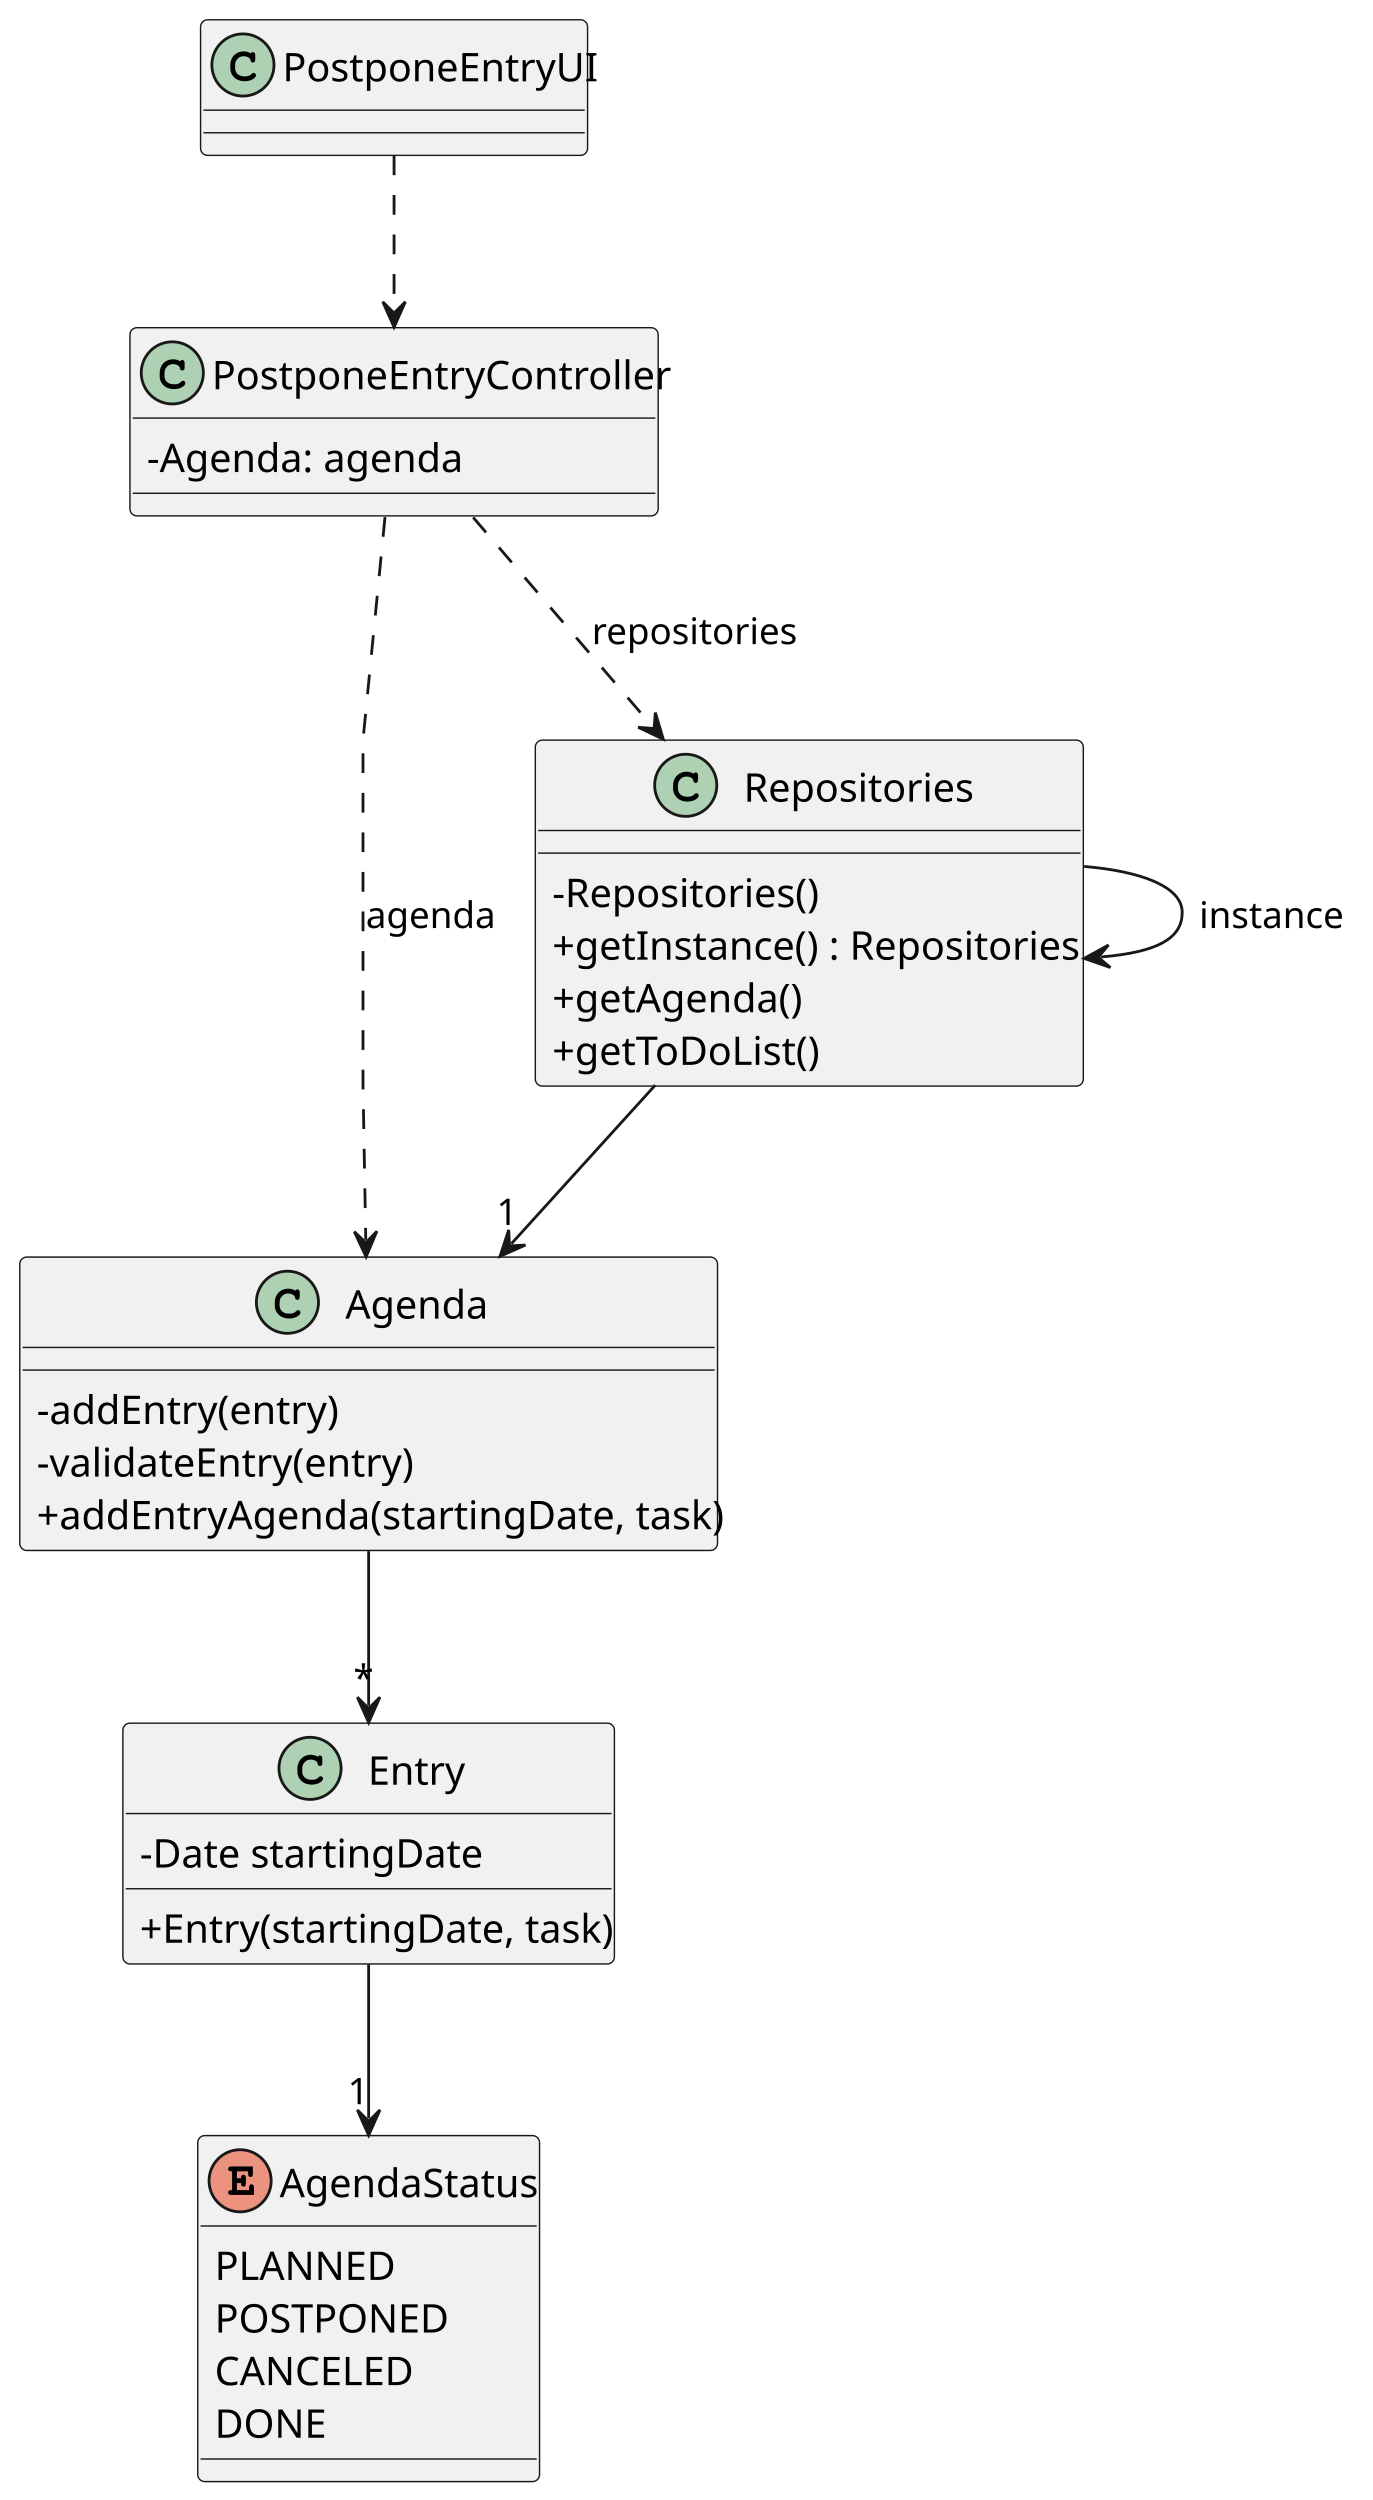
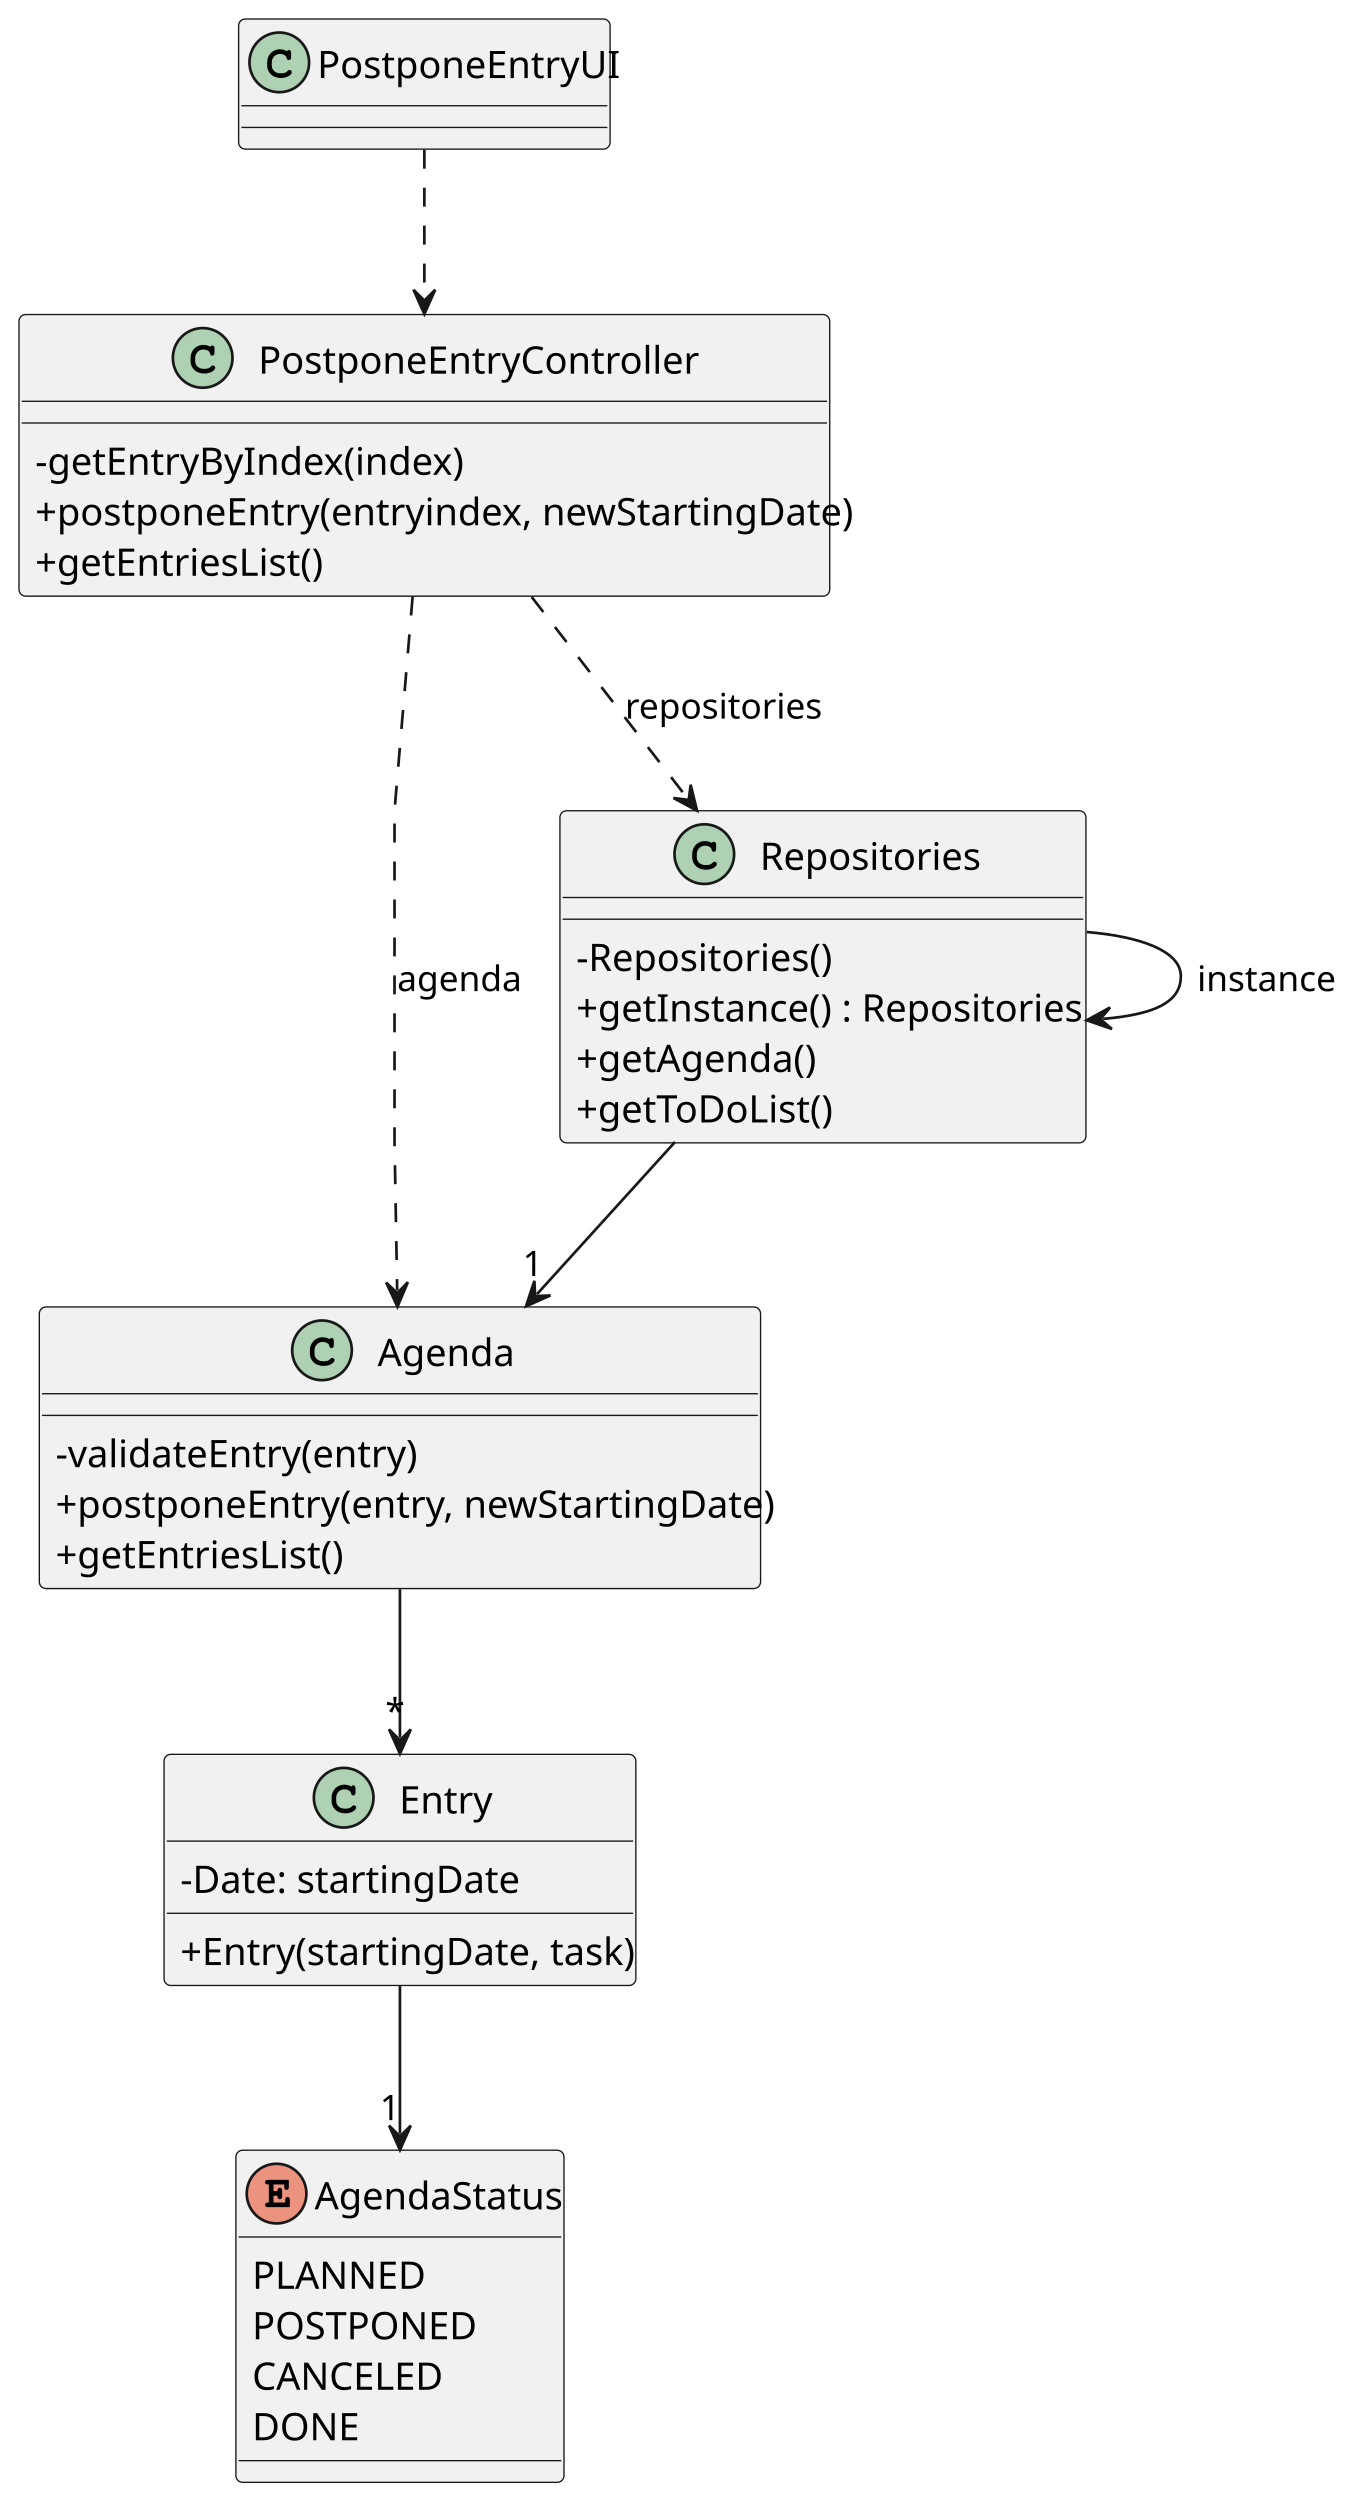
- <svg xmlns="http://www.w3.org/2000/svg" contentStyleType="text/css" height="885px" preserveAspectRatio="none" style="width:486px;height:885px;background:#FFFFFF;" version="1.1" viewBox="0 0 486 885" width="486px" zoomAndPan="magnify">
+ <svg xmlns="http://www.w3.org/2000/svg" contentStyleType="text/css" height="922px" preserveAspectRatio="none" style="width:503px;height:922px;background:#FFFFFF;" version="1.1" viewBox="0 0 503 922" width="503px" zoomAndPan="magnify">
  <defs />
  <g>
    <g id="elem_Agenda">
-       <rect codeLine="7" fill="#F1F1F1" height="103.863" id="Agenda" rx="2.5" ry="2.5" style="stroke:#181818;stroke-width:0.5;" width="247" x="7" y="445" />
-       <ellipse cx="101.75" cy="461" fill="#ADD1B2" rx="11" ry="11" style="stroke:#181818;stroke-width:1.0;" />
-       <path d="M104.516,456.875 Q104.672,456.656 104.859,456.547 Q105.047,456.438 105.266,456.438 Q105.641,456.438 105.875,456.703 Q106.109,456.953 106.109,457.562 L106.109,459.016 Q106.109,459.625 105.875,459.891 Q105.641,460.156 105.266,460.156 Q104.922,460.156 104.719,459.953 Q104.516,459.766 104.406,459.25 Q104.359,458.891 104.172,458.703 Q103.844,458.328 103.234,458.109 Q102.625,457.891 102,457.891 Q101.234,457.891 100.594,458.219 Q99.969,458.547 99.469,459.297 Q98.984,460.047 98.984,461.078 L98.984,462.172 Q98.984,463.406 99.875,464.234 Q100.766,465.047 102.359,465.047 Q103.297,465.047 103.953,464.797 Q104.344,464.641 104.766,464.203 Q105.031,463.938 105.172,463.859 Q105.328,463.781 105.531,463.781 Q105.859,463.781 106.109,464.047 Q106.375,464.297 106.375,464.641 Q106.375,464.984 106.031,465.391 Q105.531,465.969 104.734,466.297 Q103.656,466.75 102.359,466.75 Q100.844,466.75 99.641,466.125 Q98.656,465.625 97.969,464.562 Q97.281,463.484 97.281,462.203 L97.281,461.047 Q97.281,459.719 97.891,458.578 Q98.516,457.422 99.609,456.812 Q100.703,456.188 101.938,456.188 Q102.672,456.188 103.312,456.359 Q103.969,456.516 104.516,456.875 Z " fill="#000000" />
-       <text fill="#000000" font-family="sans-serif" font-size="14" lengthAdjust="spacing" textLength="49" x="122.25" y="466.797">Agenda</text>
-       <line style="stroke:#181818;stroke-width:0.5;" x1="8" x2="253" y1="477" y2="477" />
-       <line style="stroke:#181818;stroke-width:0.5;" x1="8" x2="253" y1="485" y2="485" />
-       <text fill="#000000" font-family="sans-serif" font-size="14" lengthAdjust="spacing" textLength="104" x="13" y="504.107">-addEntry(entry)</text>
-       <text fill="#000000" font-family="sans-serif" font-size="14" lengthAdjust="spacing" textLength="129" x="13" y="522.729">-validateEntry(entry)</text>
-       <text fill="#000000" font-family="sans-serif" font-size="14" lengthAdjust="spacing" textLength="235" x="13" y="541.35">+addEntryAgenda(startingDate, task)</text>
+       <rect codeLine="7" fill="#F1F1F1" height="103.863" id="Agenda" rx="2.5" ry="2.5" style="stroke:#181818;stroke-width:0.5;" width="266" x="14.5" y="482" />
+       <ellipse cx="118.75" cy="498" fill="#ADD1B2" rx="11" ry="11" style="stroke:#181818;stroke-width:1.0;" />
+       <path d="M121.516,493.875 Q121.672,493.656 121.859,493.547 Q122.047,493.438 122.266,493.438 Q122.641,493.438 122.875,493.703 Q123.109,493.953 123.109,494.562 L123.109,496.016 Q123.109,496.625 122.875,496.891 Q122.641,497.156 122.266,497.156 Q121.922,497.156 121.719,496.953 Q121.516,496.766 121.406,496.25 Q121.359,495.891 121.172,495.703 Q120.844,495.328 120.234,495.109 Q119.625,494.891 119,494.891 Q118.234,494.891 117.594,495.219 Q116.969,495.547 116.469,496.297 Q115.984,497.047 115.984,498.078 L115.984,499.172 Q115.984,500.406 116.875,501.234 Q117.766,502.047 119.359,502.047 Q120.297,502.047 120.953,501.797 Q121.344,501.641 121.766,501.203 Q122.031,500.938 122.172,500.859 Q122.328,500.781 122.531,500.781 Q122.859,500.781 123.109,501.047 Q123.375,501.297 123.375,501.641 Q123.375,501.984 123.031,502.391 Q122.531,502.969 121.734,503.297 Q120.656,503.75 119.359,503.75 Q117.844,503.75 116.641,503.125 Q115.656,502.625 114.969,501.562 Q114.281,500.484 114.281,499.203 L114.281,498.047 Q114.281,496.719 114.891,495.578 Q115.516,494.422 116.609,493.812 Q117.703,493.188 118.938,493.188 Q119.672,493.188 120.312,493.359 Q120.969,493.516 121.516,493.875 Z " fill="#000000" />
+       <text fill="#000000" font-family="sans-serif" font-size="14" lengthAdjust="spacing" textLength="49" x="139.25" y="503.797">Agenda</text>
+       <line style="stroke:#181818;stroke-width:0.5;" x1="15.5" x2="279.5" y1="514" y2="514" />
+       <line style="stroke:#181818;stroke-width:0.5;" x1="15.5" x2="279.5" y1="522" y2="522" />
+       <text fill="#000000" font-family="sans-serif" font-size="14" lengthAdjust="spacing" textLength="129" x="20.5" y="541.107">-validateEntry(entry)</text>
+       <text fill="#000000" font-family="sans-serif" font-size="14" lengthAdjust="spacing" textLength="254" x="20.5" y="559.729">+postponeEntry(entry, newStartingDate)</text>
+       <text fill="#000000" font-family="sans-serif" font-size="14" lengthAdjust="spacing" textLength="104" x="20.5" y="578.35">+getEntriesList()</text>
    </g>
    <g id="elem_Entry">
-       <rect codeLine="13" fill="#F1F1F1" height="85.242" id="Entry" rx="2.5" ry="2.5" style="stroke:#181818;stroke-width:0.5;" width="174" x="43.5" y="610" />
-       <ellipse cx="109.75" cy="626" fill="#ADD1B2" rx="11" ry="11" style="stroke:#181818;stroke-width:1.0;" />
-       <path d="M112.516,621.875 Q112.672,621.656 112.859,621.547 Q113.047,621.438 113.266,621.438 Q113.641,621.438 113.875,621.703 Q114.109,621.953 114.109,622.562 L114.109,624.016 Q114.109,624.625 113.875,624.891 Q113.641,625.156 113.266,625.156 Q112.922,625.156 112.719,624.953 Q112.516,624.766 112.406,624.25 Q112.359,623.891 112.172,623.703 Q111.844,623.328 111.234,623.109 Q110.625,622.891 110,622.891 Q109.234,622.891 108.594,623.219 Q107.969,623.547 107.469,624.297 Q106.984,625.047 106.984,626.078 L106.984,627.172 Q106.984,628.406 107.875,629.234 Q108.766,630.047 110.359,630.047 Q111.297,630.047 111.953,629.797 Q112.344,629.641 112.766,629.203 Q113.031,628.938 113.172,628.859 Q113.328,628.781 113.531,628.781 Q113.859,628.781 114.109,629.047 Q114.375,629.297 114.375,629.641 Q114.375,629.984 114.031,630.391 Q113.531,630.969 112.734,631.297 Q111.656,631.75 110.359,631.75 Q108.844,631.75 107.641,631.125 Q106.656,630.625 105.969,629.562 Q105.281,628.484 105.281,627.203 L105.281,626.047 Q105.281,624.719 105.891,623.578 Q106.516,622.422 107.609,621.812 Q108.703,621.188 109.938,621.188 Q110.672,621.188 111.312,621.359 Q111.969,621.516 112.516,621.875 Z " fill="#000000" />
-       <text fill="#000000" font-family="sans-serif" font-size="14" lengthAdjust="spacing" textLength="33" x="130.25" y="631.797">Entry</text>
-       <line style="stroke:#181818;stroke-width:0.5;" x1="44.5" x2="216.5" y1="642" y2="642" />
-       <text fill="#000000" font-family="sans-serif" font-size="14" lengthAdjust="spacing" textLength="116" x="49.5" y="661.107">-Date startingDate</text>
-       <line style="stroke:#181818;stroke-width:0.5;" x1="44.5" x2="216.5" y1="668.621" y2="668.621" />
-       <text fill="#000000" font-family="sans-serif" font-size="14" lengthAdjust="spacing" textLength="162" x="49.5" y="687.729">+Entry(startingDate, task)</text>
+       <rect codeLine="13" fill="#F1F1F1" height="85.242" id="Entry" rx="2.5" ry="2.5" style="stroke:#181818;stroke-width:0.5;" width="174" x="60.5" y="647" />
+       <ellipse cx="126.75" cy="663" fill="#ADD1B2" rx="11" ry="11" style="stroke:#181818;stroke-width:1.0;" />
+       <path d="M129.516,658.875 Q129.672,658.656 129.859,658.547 Q130.047,658.438 130.266,658.438 Q130.641,658.438 130.875,658.703 Q131.109,658.953 131.109,659.562 L131.109,661.016 Q131.109,661.625 130.875,661.891 Q130.641,662.156 130.266,662.156 Q129.922,662.156 129.719,661.953 Q129.516,661.766 129.406,661.25 Q129.359,660.891 129.172,660.703 Q128.844,660.328 128.234,660.109 Q127.625,659.891 127,659.891 Q126.234,659.891 125.594,660.219 Q124.969,660.547 124.469,661.297 Q123.984,662.047 123.984,663.078 L123.984,664.172 Q123.984,665.406 124.875,666.234 Q125.766,667.047 127.359,667.047 Q128.297,667.047 128.953,666.797 Q129.344,666.641 129.766,666.203 Q130.031,665.938 130.172,665.859 Q130.328,665.781 130.531,665.781 Q130.859,665.781 131.109,666.047 Q131.375,666.297 131.375,666.641 Q131.375,666.984 131.031,667.391 Q130.531,667.969 129.734,668.297 Q128.656,668.75 127.359,668.75 Q125.844,668.75 124.641,668.125 Q123.656,667.625 122.969,666.562 Q122.281,665.484 122.281,664.203 L122.281,663.047 Q122.281,661.719 122.891,660.578 Q123.516,659.422 124.609,658.812 Q125.703,658.188 126.938,658.188 Q127.672,658.188 128.312,658.359 Q128.969,658.516 129.516,658.875 Z " fill="#000000" />
+       <text fill="#000000" font-family="sans-serif" font-size="14" lengthAdjust="spacing" textLength="33" x="147.25" y="668.797">Entry</text>
+       <line style="stroke:#181818;stroke-width:0.5;" x1="61.5" x2="233.5" y1="679" y2="679" />
+       <text fill="#000000" font-family="sans-serif" font-size="14" lengthAdjust="spacing" textLength="120" x="66.5" y="698.107">-Date: startingDate</text>
+       <line style="stroke:#181818;stroke-width:0.5;" x1="61.5" x2="233.5" y1="705.621" y2="705.621" />
+       <text fill="#000000" font-family="sans-serif" font-size="14" lengthAdjust="spacing" textLength="162" x="66.5" y="724.729">+Entry(startingDate, task)</text>
    </g>
    <g id="elem_Repositories">
-       <rect codeLine="19" fill="#F1F1F1" height="122.484" id="Repositories" rx="2.5" ry="2.5" style="stroke:#181818;stroke-width:0.5;" width="194" x="189.5" y="262" />
-       <ellipse cx="242.75" cy="278" fill="#ADD1B2" rx="11" ry="11" style="stroke:#181818;stroke-width:1.0;" />
-       <path d="M245.516,273.875 Q245.672,273.656 245.859,273.547 Q246.047,273.438 246.266,273.438 Q246.641,273.438 246.875,273.703 Q247.109,273.953 247.109,274.562 L247.109,276.016 Q247.109,276.625 246.875,276.891 Q246.641,277.156 246.266,277.156 Q245.922,277.156 245.719,276.953 Q245.516,276.766 245.406,276.25 Q245.359,275.891 245.172,275.703 Q244.844,275.328 244.234,275.109 Q243.625,274.891 243,274.891 Q242.234,274.891 241.594,275.219 Q240.969,275.547 240.469,276.297 Q239.984,277.047 239.984,278.078 L239.984,279.172 Q239.984,280.406 240.875,281.234 Q241.766,282.047 243.359,282.047 Q244.297,282.047 244.953,281.797 Q245.344,281.641 245.766,281.203 Q246.031,280.938 246.172,280.859 Q246.328,280.781 246.531,280.781 Q246.859,280.781 247.109,281.047 Q247.375,281.297 247.375,281.641 Q247.375,281.984 247.031,282.391 Q246.531,282.969 245.734,283.297 Q244.656,283.75 243.359,283.75 Q241.844,283.75 240.641,283.125 Q239.656,282.625 238.969,281.562 Q238.281,280.484 238.281,279.203 L238.281,278.047 Q238.281,276.719 238.891,275.578 Q239.516,274.422 240.609,273.812 Q241.703,273.188 242.938,273.188 Q243.672,273.188 244.312,273.359 Q244.969,273.516 245.516,273.875 Z " fill="#000000" />
-       <text fill="#000000" font-family="sans-serif" font-size="14" lengthAdjust="spacing" textLength="79" x="263.25" y="283.797">Repositories</text>
-       <line style="stroke:#181818;stroke-width:0.5;" x1="190.5" x2="382.5" y1="294" y2="294" />
-       <line style="stroke:#181818;stroke-width:0.5;" x1="190.5" x2="382.5" y1="302" y2="302" />
-       <text fill="#000000" font-family="sans-serif" font-size="14" lengthAdjust="spacing" textLength="94" x="195.5" y="321.107">-Repositories()</text>
-       <text fill="#000000" font-family="sans-serif" font-size="14" lengthAdjust="spacing" textLength="182" x="195.5" y="339.728">+getInstance() : Repositories</text>
-       <text fill="#000000" font-family="sans-serif" font-size="14" lengthAdjust="spacing" textLength="87" x="195.5" y="358.35">+getAgenda()</text>
-       <text fill="#000000" font-family="sans-serif" font-size="14" lengthAdjust="spacing" textLength="95" x="195.5" y="376.971">+getToDoList()</text>
+       <rect codeLine="19" fill="#F1F1F1" height="122.484" id="Repositories" rx="2.5" ry="2.5" style="stroke:#181818;stroke-width:0.5;" width="194" x="206.5" y="299" />
+       <ellipse cx="259.75" cy="315" fill="#ADD1B2" rx="11" ry="11" style="stroke:#181818;stroke-width:1.0;" />
+       <path d="M262.516,310.875 Q262.672,310.656 262.859,310.547 Q263.047,310.438 263.266,310.438 Q263.641,310.438 263.875,310.703 Q264.109,310.953 264.109,311.562 L264.109,313.016 Q264.109,313.625 263.875,313.891 Q263.641,314.156 263.266,314.156 Q262.922,314.156 262.719,313.953 Q262.516,313.766 262.406,313.25 Q262.359,312.891 262.172,312.703 Q261.844,312.328 261.234,312.109 Q260.625,311.891 260,311.891 Q259.234,311.891 258.594,312.219 Q257.969,312.547 257.469,313.297 Q256.984,314.047 256.984,315.078 L256.984,316.172 Q256.984,317.406 257.875,318.234 Q258.766,319.047 260.359,319.047 Q261.297,319.047 261.953,318.797 Q262.344,318.641 262.766,318.203 Q263.031,317.938 263.172,317.859 Q263.328,317.781 263.531,317.781 Q263.859,317.781 264.109,318.047 Q264.375,318.297 264.375,318.641 Q264.375,318.984 264.031,319.391 Q263.531,319.969 262.734,320.297 Q261.656,320.75 260.359,320.75 Q258.844,320.75 257.641,320.125 Q256.656,319.625 255.969,318.562 Q255.281,317.484 255.281,316.203 L255.281,315.047 Q255.281,313.719 255.891,312.578 Q256.516,311.422 257.609,310.812 Q258.703,310.188 259.938,310.188 Q260.672,310.188 261.312,310.359 Q261.969,310.516 262.516,310.875 Z " fill="#000000" />
+       <text fill="#000000" font-family="sans-serif" font-size="14" lengthAdjust="spacing" textLength="79" x="280.25" y="320.797">Repositories</text>
+       <line style="stroke:#181818;stroke-width:0.5;" x1="207.5" x2="399.5" y1="331" y2="331" />
+       <line style="stroke:#181818;stroke-width:0.5;" x1="207.5" x2="399.5" y1="339" y2="339" />
+       <text fill="#000000" font-family="sans-serif" font-size="14" lengthAdjust="spacing" textLength="94" x="212.5" y="358.107">-Repositories()</text>
+       <text fill="#000000" font-family="sans-serif" font-size="14" lengthAdjust="spacing" textLength="182" x="212.5" y="376.728">+getInstance() : Repositories</text>
+       <text fill="#000000" font-family="sans-serif" font-size="14" lengthAdjust="spacing" textLength="87" x="212.5" y="395.35">+getAgenda()</text>
+       <text fill="#000000" font-family="sans-serif" font-size="14" lengthAdjust="spacing" textLength="95" x="212.5" y="413.971">+getToDoList()</text>
    </g>
    <g id="elem_AgendaStatus">
-       <rect codeLine="26" fill="#F1F1F1" height="122.484" id="AgendaStatus" rx="2.5" ry="2.5" style="stroke:#181818;stroke-width:0.5;" width="121" x="70" y="756" />
-       <ellipse cx="85" cy="772" fill="#EB937F" rx="11" ry="11" style="stroke:#181818;stroke-width:1.0;" />
-       <path d="M83.859,772.797 L83.859,775.297 L88.188,775.297 L88.188,774.375 Q88.188,773.766 88.422,773.5 Q88.672,773.234 89.047,773.234 Q89.422,773.234 89.656,773.5 Q89.891,773.766 89.891,774.375 L89.891,777 L81.891,777 Q81.266,777 81,776.766 Q80.75,776.531 80.75,776.141 Q80.75,775.766 81.016,775.531 Q81.281,775.297 81.891,775.297 L82.156,775.297 L82.156,768.641 L81.891,768.641 Q81.266,768.641 81,768.406 Q80.75,768.172 80.75,767.781 Q80.75,767.406 81,767.172 Q81.266,766.938 81.891,766.938 L89.516,766.938 L89.516,769.531 Q89.516,770.141 89.281,770.406 Q89.062,770.656 88.672,770.656 Q88.297,770.656 88.062,770.406 Q87.828,770.141 87.828,769.531 L87.828,768.641 L83.859,768.641 L83.859,771.094 L85.344,771.094 Q85.344,770.438 85.469,770.25 Q85.734,769.844 86.203,769.844 Q86.578,769.844 86.812,770.109 Q87.047,770.359 87.047,770.969 L87.047,772.938 Q87.047,773.484 86.922,773.672 Q86.656,774.062 86.203,774.062 Q85.734,774.062 85.469,773.656 Q85.344,773.469 85.344,772.797 L83.859,772.797 Z " fill="#000000" />
-       <text fill="#000000" font-family="sans-serif" font-size="14" lengthAdjust="spacing" textLength="89" x="99" y="777.797">AgendaStatus</text>
-       <line style="stroke:#181818;stroke-width:0.5;" x1="71" x2="190" y1="788" y2="788" />
-       <text fill="#000000" font-family="sans-serif" font-size="14" lengthAdjust="spacing" textLength="63" x="76" y="807.107">PLANNED</text>
-       <text fill="#000000" font-family="sans-serif" font-size="14" lengthAdjust="spacing" textLength="86" x="76" y="825.729">POSTPONED</text>
-       <text fill="#000000" font-family="sans-serif" font-size="14" lengthAdjust="spacing" textLength="74" x="76" y="844.35">CANCELED</text>
-       <text fill="#000000" font-family="sans-serif" font-size="14" lengthAdjust="spacing" textLength="39" x="76" y="862.971">DONE</text>
-       <line style="stroke:#181818;stroke-width:0.5;" x1="71" x2="190" y1="870.484" y2="870.484" />
+       <rect codeLine="26" fill="#F1F1F1" height="122.484" id="AgendaStatus" rx="2.5" ry="2.5" style="stroke:#181818;stroke-width:0.5;" width="121" x="87" y="793" />
+       <ellipse cx="102" cy="809" fill="#EB937F" rx="11" ry="11" style="stroke:#181818;stroke-width:1.0;" />
+       <path d="M100.859,809.797 L100.859,812.297 L105.188,812.297 L105.188,811.375 Q105.188,810.766 105.422,810.5 Q105.672,810.234 106.047,810.234 Q106.422,810.234 106.656,810.5 Q106.891,810.766 106.891,811.375 L106.891,814 L98.891,814 Q98.266,814 98,813.766 Q97.75,813.531 97.75,813.141 Q97.75,812.766 98.016,812.531 Q98.281,812.297 98.891,812.297 L99.156,812.297 L99.156,805.641 L98.891,805.641 Q98.266,805.641 98,805.406 Q97.75,805.172 97.75,804.781 Q97.75,804.406 98,804.172 Q98.266,803.938 98.891,803.938 L106.516,803.938 L106.516,806.531 Q106.516,807.141 106.281,807.406 Q106.062,807.656 105.672,807.656 Q105.297,807.656 105.062,807.406 Q104.828,807.141 104.828,806.531 L104.828,805.641 L100.859,805.641 L100.859,808.094 L102.344,808.094 Q102.344,807.438 102.469,807.25 Q102.734,806.844 103.203,806.844 Q103.578,806.844 103.812,807.109 Q104.047,807.359 104.047,807.969 L104.047,809.938 Q104.047,810.484 103.922,810.672 Q103.656,811.062 103.203,811.062 Q102.734,811.062 102.469,810.656 Q102.344,810.469 102.344,809.797 L100.859,809.797 Z " fill="#000000" />
+       <text fill="#000000" font-family="sans-serif" font-size="14" lengthAdjust="spacing" textLength="89" x="116" y="814.797">AgendaStatus</text>
+       <line style="stroke:#181818;stroke-width:0.5;" x1="88" x2="207" y1="825" y2="825" />
+       <text fill="#000000" font-family="sans-serif" font-size="14" lengthAdjust="spacing" textLength="63" x="93" y="844.107">PLANNED</text>
+       <text fill="#000000" font-family="sans-serif" font-size="14" lengthAdjust="spacing" textLength="86" x="93" y="862.729">POSTPONED</text>
+       <text fill="#000000" font-family="sans-serif" font-size="14" lengthAdjust="spacing" textLength="74" x="93" y="881.35">CANCELED</text>
+       <text fill="#000000" font-family="sans-serif" font-size="14" lengthAdjust="spacing" textLength="39" x="93" y="899.971">DONE</text>
+       <line style="stroke:#181818;stroke-width:0.5;" x1="88" x2="207" y1="907.484" y2="907.484" />
    </g>
    <g id="elem_PostponeEntryController">
-       <rect codeLine="33" fill="#F1F1F1" height="66.621" id="PostponeEntryController" rx="2.5" ry="2.5" style="stroke:#181818;stroke-width:0.5;" width="187" x="46" y="116" />
-       <ellipse cx="61" cy="132" fill="#ADD1B2" rx="11" ry="11" style="stroke:#181818;stroke-width:1.0;" />
-       <path d="M63.766,127.875 Q63.922,127.656 64.109,127.547 Q64.297,127.438 64.516,127.438 Q64.891,127.438 65.125,127.703 Q65.359,127.953 65.359,128.562 L65.359,130.016 Q65.359,130.625 65.125,130.891 Q64.891,131.156 64.516,131.156 Q64.172,131.156 63.969,130.953 Q63.766,130.766 63.656,130.25 Q63.609,129.891 63.422,129.703 Q63.094,129.328 62.484,129.109 Q61.875,128.891 61.25,128.891 Q60.484,128.891 59.844,129.219 Q59.219,129.547 58.719,130.297 Q58.234,131.047 58.234,132.078 L58.234,133.172 Q58.234,134.406 59.125,135.234 Q60.016,136.047 61.609,136.047 Q62.547,136.047 63.203,135.797 Q63.594,135.641 64.016,135.203 Q64.281,134.938 64.422,134.859 Q64.578,134.781 64.781,134.781 Q65.109,134.781 65.359,135.047 Q65.625,135.297 65.625,135.641 Q65.625,135.984 65.281,136.391 Q64.781,136.969 63.984,137.297 Q62.906,137.75 61.609,137.75 Q60.094,137.75 58.891,137.125 Q57.906,136.625 57.219,135.562 Q56.531,134.484 56.531,133.203 L56.531,132.047 Q56.531,130.719 57.141,129.578 Q57.766,128.422 58.859,127.812 Q59.953,127.188 61.188,127.188 Q61.922,127.188 62.562,127.359 Q63.219,127.516 63.766,127.875 Z " fill="#000000" />
-       <text fill="#000000" font-family="sans-serif" font-size="14" lengthAdjust="spacing" textLength="155" x="75" y="137.797">PostponeEntryController</text>
-       <line style="stroke:#181818;stroke-width:0.5;" x1="47" x2="232" y1="148" y2="148" />
-       <text fill="#000000" font-family="sans-serif" font-size="14" lengthAdjust="spacing" textLength="110" x="52" y="167.107">-Agenda: agenda</text>
-       <line style="stroke:#181818;stroke-width:0.5;" x1="47" x2="232" y1="174.621" y2="174.621" />
+       <rect codeLine="33" fill="#F1F1F1" height="103.863" id="PostponeEntryController" rx="2.5" ry="2.5" style="stroke:#181818;stroke-width:0.5;" width="299" x="7" y="116" />
+       <ellipse cx="74.75" cy="132" fill="#ADD1B2" rx="11" ry="11" style="stroke:#181818;stroke-width:1.0;" />
+       <path d="M77.516,127.875 Q77.672,127.656 77.859,127.547 Q78.047,127.438 78.266,127.438 Q78.641,127.438 78.875,127.703 Q79.109,127.953 79.109,128.562 L79.109,130.016 Q79.109,130.625 78.875,130.891 Q78.641,131.156 78.266,131.156 Q77.922,131.156 77.719,130.953 Q77.516,130.766 77.406,130.25 Q77.359,129.891 77.172,129.703 Q76.844,129.328 76.234,129.109 Q75.625,128.891 75,128.891 Q74.234,128.891 73.594,129.219 Q72.969,129.547 72.469,130.297 Q71.984,131.047 71.984,132.078 L71.984,133.172 Q71.984,134.406 72.875,135.234 Q73.766,136.047 75.359,136.047 Q76.297,136.047 76.953,135.797 Q77.344,135.641 77.766,135.203 Q78.031,134.938 78.172,134.859 Q78.328,134.781 78.531,134.781 Q78.859,134.781 79.109,135.047 Q79.375,135.297 79.375,135.641 Q79.375,135.984 79.031,136.391 Q78.531,136.969 77.734,137.297 Q76.656,137.75 75.359,137.75 Q73.844,137.75 72.641,137.125 Q71.656,136.625 70.969,135.562 Q70.281,134.484 70.281,133.203 L70.281,132.047 Q70.281,130.719 70.891,129.578 Q71.516,128.422 72.609,127.812 Q73.703,127.188 74.938,127.188 Q75.672,127.188 76.312,127.359 Q76.969,127.516 77.516,127.875 Z " fill="#000000" />
+       <text fill="#000000" font-family="sans-serif" font-size="14" lengthAdjust="spacing" textLength="155" x="95.25" y="137.797">PostponeEntryController</text>
+       <line style="stroke:#181818;stroke-width:0.5;" x1="8" x2="305" y1="148" y2="148" />
+       <line style="stroke:#181818;stroke-width:0.5;" x1="8" x2="305" y1="156" y2="156" />
+       <text fill="#000000" font-family="sans-serif" font-size="14" lengthAdjust="spacing" textLength="150" x="13" y="175.107">-getEntryByIndex(index)</text>
+       <text fill="#000000" font-family="sans-serif" font-size="14" lengthAdjust="spacing" textLength="287" x="13" y="193.728">+postponeEntry(entryindex, newStartingDate)</text>
+       <text fill="#000000" font-family="sans-serif" font-size="14" lengthAdjust="spacing" textLength="104" x="13" y="212.35">+getEntriesList()</text>
    </g>
    <g id="elem_PostponeEntryUI">
-       <rect codeLine="37" fill="#F1F1F1" height="48" id="PostponeEntryUI" rx="2.5" ry="2.5" style="stroke:#181818;stroke-width:0.5;" width="137" x="71" y="7" />
-       <ellipse cx="86" cy="23" fill="#ADD1B2" rx="11" ry="11" style="stroke:#181818;stroke-width:1.0;" />
-       <path d="M88.766,18.875 Q88.922,18.656 89.109,18.547 Q89.297,18.438 89.516,18.438 Q89.891,18.438 90.125,18.703 Q90.359,18.953 90.359,19.562 L90.359,21.016 Q90.359,21.625 90.125,21.891 Q89.891,22.156 89.516,22.156 Q89.172,22.156 88.969,21.953 Q88.766,21.766 88.656,21.25 Q88.609,20.891 88.422,20.703 Q88.094,20.328 87.484,20.109 Q86.875,19.891 86.25,19.891 Q85.484,19.891 84.844,20.219 Q84.219,20.547 83.719,21.297 Q83.234,22.047 83.234,23.078 L83.234,24.172 Q83.234,25.406 84.125,26.234 Q85.016,27.047 86.609,27.047 Q87.547,27.047 88.203,26.797 Q88.594,26.641 89.016,26.203 Q89.281,25.938 89.422,25.859 Q89.578,25.781 89.781,25.781 Q90.109,25.781 90.359,26.047 Q90.625,26.297 90.625,26.641 Q90.625,26.984 90.281,27.391 Q89.781,27.969 88.984,28.297 Q87.906,28.75 86.609,28.75 Q85.094,28.75 83.891,28.125 Q82.906,27.625 82.219,26.562 Q81.531,25.484 81.531,24.203 L81.531,23.047 Q81.531,21.719 82.141,20.578 Q82.766,19.422 83.859,18.812 Q84.953,18.188 86.188,18.188 Q86.922,18.188 87.562,18.359 Q88.219,18.516 88.766,18.875 Z " fill="#000000" />
-       <text fill="#000000" font-family="sans-serif" font-size="14" lengthAdjust="spacing" textLength="105" x="100" y="28.797">PostponeEntryUI</text>
-       <line style="stroke:#181818;stroke-width:0.5;" x1="72" x2="207" y1="39" y2="39" />
-       <line style="stroke:#181818;stroke-width:0.5;" x1="72" x2="207" y1="47" y2="47" />
+       <rect codeLine="39" fill="#F1F1F1" height="48" id="PostponeEntryUI" rx="2.5" ry="2.5" style="stroke:#181818;stroke-width:0.5;" width="137" x="88" y="7" />
+       <ellipse cx="103" cy="23" fill="#ADD1B2" rx="11" ry="11" style="stroke:#181818;stroke-width:1.0;" />
+       <path d="M105.766,18.875 Q105.922,18.656 106.109,18.547 Q106.297,18.438 106.516,18.438 Q106.891,18.438 107.125,18.703 Q107.359,18.953 107.359,19.562 L107.359,21.016 Q107.359,21.625 107.125,21.891 Q106.891,22.156 106.516,22.156 Q106.172,22.156 105.969,21.953 Q105.766,21.766 105.656,21.25 Q105.609,20.891 105.422,20.703 Q105.094,20.328 104.484,20.109 Q103.875,19.891 103.25,19.891 Q102.484,19.891 101.844,20.219 Q101.219,20.547 100.719,21.297 Q100.234,22.047 100.234,23.078 L100.234,24.172 Q100.234,25.406 101.125,26.234 Q102.016,27.047 103.609,27.047 Q104.547,27.047 105.203,26.797 Q105.594,26.641 106.016,26.203 Q106.281,25.938 106.422,25.859 Q106.578,25.781 106.781,25.781 Q107.109,25.781 107.359,26.047 Q107.625,26.297 107.625,26.641 Q107.625,26.984 107.281,27.391 Q106.781,27.969 105.984,28.297 Q104.906,28.75 103.609,28.75 Q102.094,28.75 100.891,28.125 Q99.906,27.625 99.219,26.562 Q98.531,25.484 98.531,24.203 L98.531,23.047 Q98.531,21.719 99.141,20.578 Q99.766,19.422 100.859,18.812 Q101.953,18.188 103.188,18.188 Q103.922,18.188 104.562,18.359 Q105.219,18.516 105.766,18.875 Z " fill="#000000" />
+       <text fill="#000000" font-family="sans-serif" font-size="14" lengthAdjust="spacing" textLength="105" x="117" y="28.797">PostponeEntryUI</text>
+       <line style="stroke:#181818;stroke-width:0.5;" x1="89" x2="224" y1="39" y2="39" />
+       <line style="stroke:#181818;stroke-width:0.5;" x1="89" x2="224" y1="47" y2="47" />
    </g>
    <g id="link_PostponeEntryUI_PostponeEntryController">
-       <path codeLine="41" d="M139.5,55.02 C139.5,72.39 139.5,90.46 139.5,109.83 " fill="none" id="PostponeEntryUI-to-PostponeEntryController" style="stroke:#181818;stroke-width:1.0;stroke-dasharray:7.0,7.0;" />
-       <polygon fill="#181818" points="139.5,115.83,143.5,106.83,139.5,110.83,135.5,106.83,139.5,115.83" style="stroke:#181818;stroke-width:1.0;" />
+       <path codeLine="43" d="M156.5,55.21 C156.5,71.87 156.5,88.97 156.5,109.86 " fill="none" id="PostponeEntryUI-to-PostponeEntryController" style="stroke:#181818;stroke-width:1.0;stroke-dasharray:7.0,7.0;" />
+       <polygon fill="#181818" points="156.5,115.86,160.5,106.86,156.5,110.86,152.5,106.86,156.5,115.86" style="stroke:#181818;stroke-width:1.0;" />
    </g>
    <g id="link_PostponeEntryController_Repositories">
-       <path codeLine="43" d="M167.5,183.16 C186.49,205.32 208.254,230.726 230.904,257.136 " fill="none" id="PostponeEntryController-to-Repositories" style="stroke:#181818;stroke-width:1.0;stroke-dasharray:7.0,7.0;" />
-       <polygon fill="#181818" points="234.81,261.69,231.987,252.254,231.555,257.895,225.915,257.462,234.81,261.69" style="stroke:#181818;stroke-width:1.0;" />
-       <text fill="#000000" font-family="sans-serif" font-size="13" lengthAdjust="spacing" textLength="67" x="209.5" y="228.028">repositories</text>
+       <path codeLine="45" d="M196.09,220.17 C214.88,244.46 233.789,268.894 253.389,294.234 " fill="none" id="PostponeEntryController-to-Repositories" style="stroke:#181818;stroke-width:1.0;stroke-dasharray:7.0,7.0;" />
+       <polygon fill="#181818" points="257.06,298.98,254.718,289.414,254.001,295.025,248.39,294.308,257.06,298.98" style="stroke:#181818;stroke-width:1.0;" />
+       <text fill="#000000" font-family="sans-serif" font-size="13" lengthAdjust="spacing" textLength="67" x="230.5" y="265.028">repositories</text>
    </g>
    <g id="link_PostponeEntryController_Agenda">
-       <path codeLine="45" d="M136.29,183.05 C133.04,215.96 128.5,262 128.5,262 C128.5,262 128.5,384 128.5,384 C128.5,384 128.952,409.381 129.482,438.921 " fill="none" id="PostponeEntryController-to-Agenda" style="stroke:#181818;stroke-width:1.0;stroke-dasharray:7.0,7.0;" />
-       <polygon fill="#181818" points="129.59,444.92,133.428,435.85,129.5,439.921,125.429,435.993,129.59,444.92" style="stroke:#181818;stroke-width:1.0;" />
-       <text fill="#000000" font-family="sans-serif" font-size="13" lengthAdjust="spacing" textLength="42" x="129.5" y="328.528">agenda</text>
+       <path codeLine="47" d="M152.18,220.01 C149.1,256.43 145.5,299 145.5,299 C145.5,299 145.5,421 145.5,421 C145.5,421 145.952,446.381 146.482,475.921 " fill="none" id="PostponeEntryController-to-Agenda" style="stroke:#181818;stroke-width:1.0;stroke-dasharray:7.0,7.0;" />
+       <polygon fill="#181818" points="146.59,481.92,150.428,472.85,146.5,476.921,142.429,472.993,146.59,481.92" style="stroke:#181818;stroke-width:1.0;" />
+       <text fill="#000000" font-family="sans-serif" font-size="13" lengthAdjust="spacing" textLength="42" x="146.5" y="365.528">agenda</text>
    </g>
    <g id="link_Repositories_Repositories">
-       <path codeLine="47" d="M383.78,306.72 C403.98,308.43 418.5,313.86 418.5,323 C418.5,332.14 409.959,337.064 389.759,338.774 " fill="none" id="Repositories-to-Repositories" style="stroke:#181818;stroke-width:1.0;" />
-       <polygon fill="#181818" points="383.78,339.28,393.085,342.507,388.762,338.858,392.411,334.535,383.78,339.28" style="stroke:#181818;stroke-width:1.0;" />
-       <text fill="#000000" font-family="sans-serif" font-size="13" lengthAdjust="spacing" textLength="49" x="424.5" y="328.528">instance</text>
+       <path codeLine="49" d="M400.78,343.72 C420.98,345.43 435.5,350.86 435.5,360 C435.5,369.14 426.959,374.064 406.759,375.774 " fill="none" id="Repositories-to-Repositories" style="stroke:#181818;stroke-width:1.0;" />
+       <polygon fill="#181818" points="400.78,376.28,410.085,379.507,405.762,375.858,409.411,371.535,400.78,376.28" style="stroke:#181818;stroke-width:1.0;" />
+       <text fill="#000000" font-family="sans-serif" font-size="13" lengthAdjust="spacing" textLength="49" x="441.5" y="365.528">instance</text>
    </g>
    <g id="link_Repositories_Agenda">
-       <path codeLine="49" d="M231.94,384.16 C214.01,403.92 198.301,421.246 181.031,440.286 " fill="none" id="Repositories-to-Agenda" style="stroke:#181818;stroke-width:1.0;" />
-       <polygon fill="#181818" points="177,444.73,186.009,440.751,180.359,441.026,180.084,435.376,177,444.73" style="stroke:#181818;stroke-width:1.0;" />
-       <text fill="#000000" font-family="sans-serif" font-size="13" lengthAdjust="spacing" textLength="7" x="175.778" y="433.621">1</text>
+       <path codeLine="51" d="M248.94,421.16 C231.01,440.92 215.301,458.246 198.031,477.286 " fill="none" id="Repositories-to-Agenda" style="stroke:#181818;stroke-width:1.0;" />
+       <polygon fill="#181818" points="194,481.73,203.009,477.751,197.359,478.026,197.084,472.376,194,481.73" style="stroke:#181818;stroke-width:1.0;" />
+       <text fill="#000000" font-family="sans-serif" font-size="13" lengthAdjust="spacing" textLength="7" x="192.778" y="470.621">1</text>
    </g>
    <g id="link_Agenda_Entry">
-       <path codeLine="51" d="M130.5,549.11 C130.5,568.82 130.5,585.08 130.5,603.8 " fill="none" id="Agenda-to-Entry" style="stroke:#181818;stroke-width:1.0;" />
-       <polygon fill="#181818" points="130.5,609.8,134.5,600.8,130.5,604.8,126.5,600.8,130.5,609.8" style="stroke:#181818;stroke-width:1.0;" />
-       <text fill="#000000" font-family="sans-serif" font-size="13" lengthAdjust="spacing" textLength="5" x="125.102" y="598.672">*</text>
+       <path codeLine="53" d="M147.5,586.11 C147.5,605.82 147.5,622.08 147.5,640.8 " fill="none" id="Agenda-to-Entry" style="stroke:#181818;stroke-width:1.0;" />
+       <polygon fill="#181818" points="147.5,646.8,151.5,637.8,147.5,641.8,143.5,637.8,147.5,646.8" style="stroke:#181818;stroke-width:1.0;" />
+       <text fill="#000000" font-family="sans-serif" font-size="13" lengthAdjust="spacing" textLength="5" x="142.102" y="635.672">*</text>
    </g>
    <g id="link_Entry_AgendaStatus">
-       <path codeLine="53" d="M130.5,695.35 C130.5,713.78 130.5,729.78 130.5,749.92 " fill="none" id="Entry-to-AgendaStatus" style="stroke:#181818;stroke-width:1.0;" />
-       <polygon fill="#181818" points="130.5,755.92,134.5,746.92,130.5,750.92,126.5,746.92,130.5,755.92" style="stroke:#181818;stroke-width:1.0;" />
-       <text fill="#000000" font-family="sans-serif" font-size="13" lengthAdjust="spacing" textLength="7" x="123.095" y="744.892">1</text>
+       <path codeLine="55" d="M147.5,732.35 C147.5,750.78 147.5,766.78 147.5,786.92 " fill="none" id="Entry-to-AgendaStatus" style="stroke:#181818;stroke-width:1.0;" />
+       <polygon fill="#181818" points="147.5,792.92,151.5,783.92,147.5,787.92,143.5,783.92,147.5,792.92" style="stroke:#181818;stroke-width:1.0;" />
+       <text fill="#000000" font-family="sans-serif" font-size="13" lengthAdjust="spacing" textLength="7" x="140.095" y="781.892">1</text>
    </g>
  </g>
</svg>
